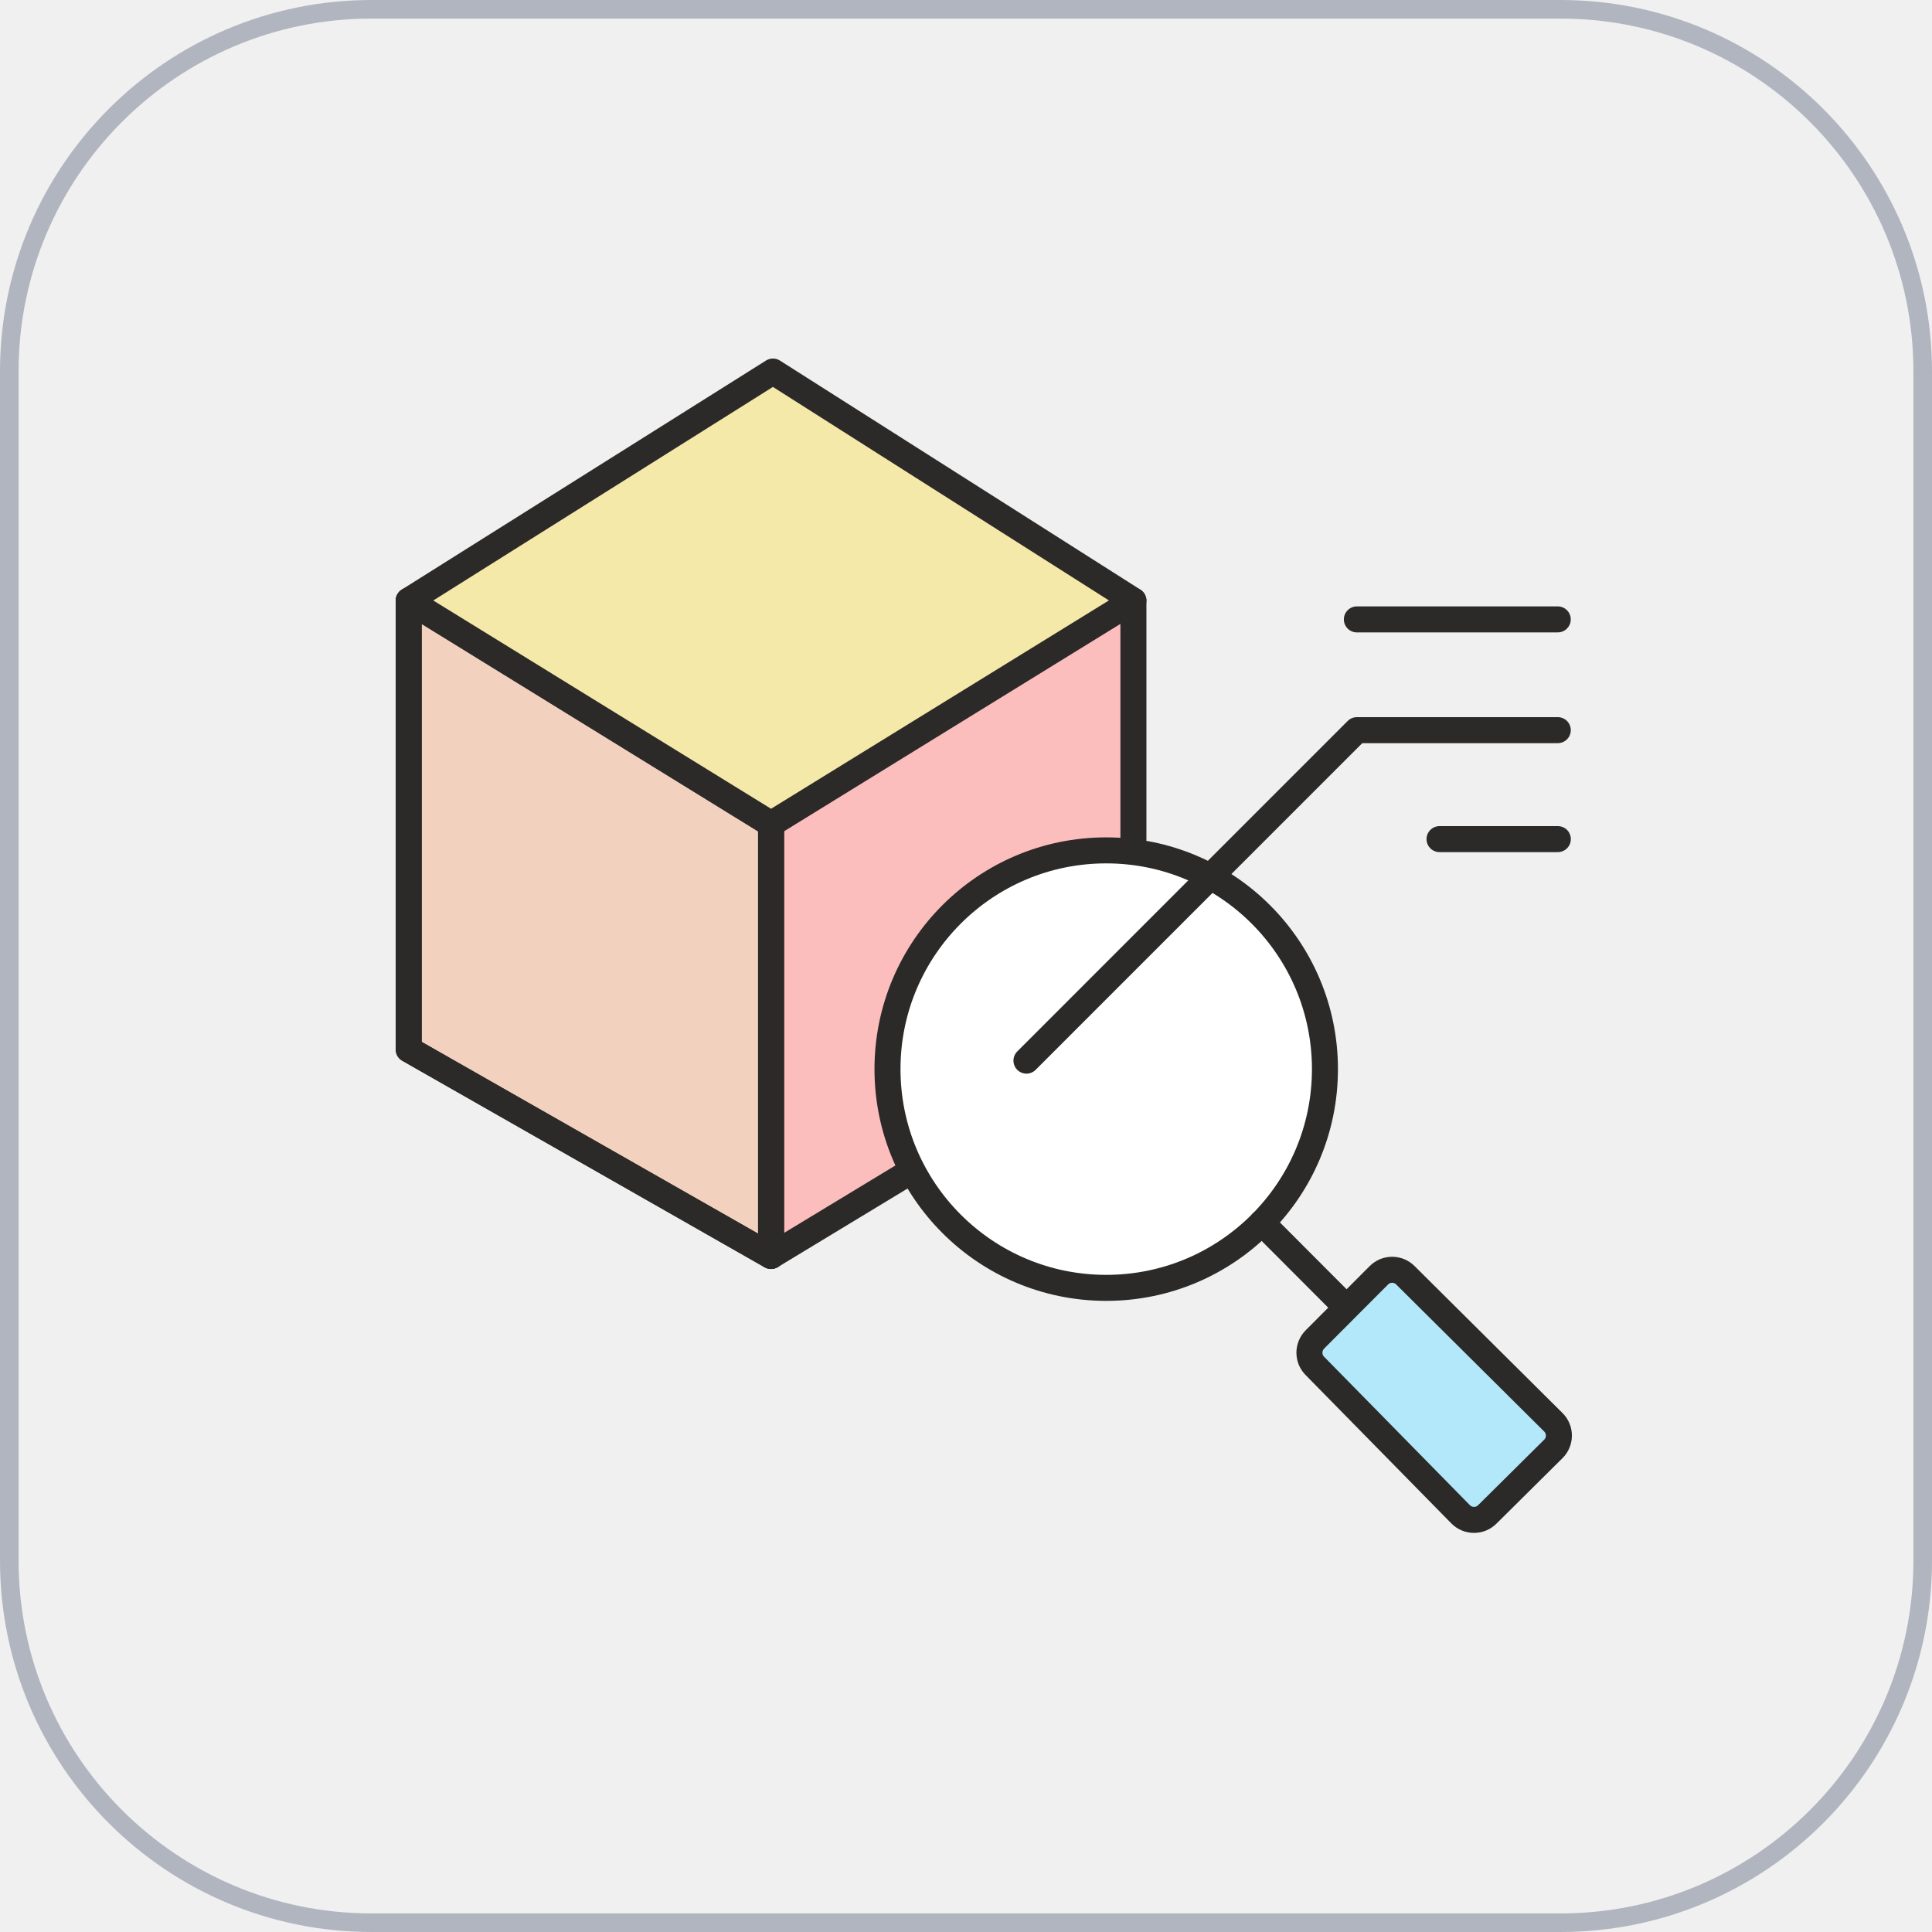
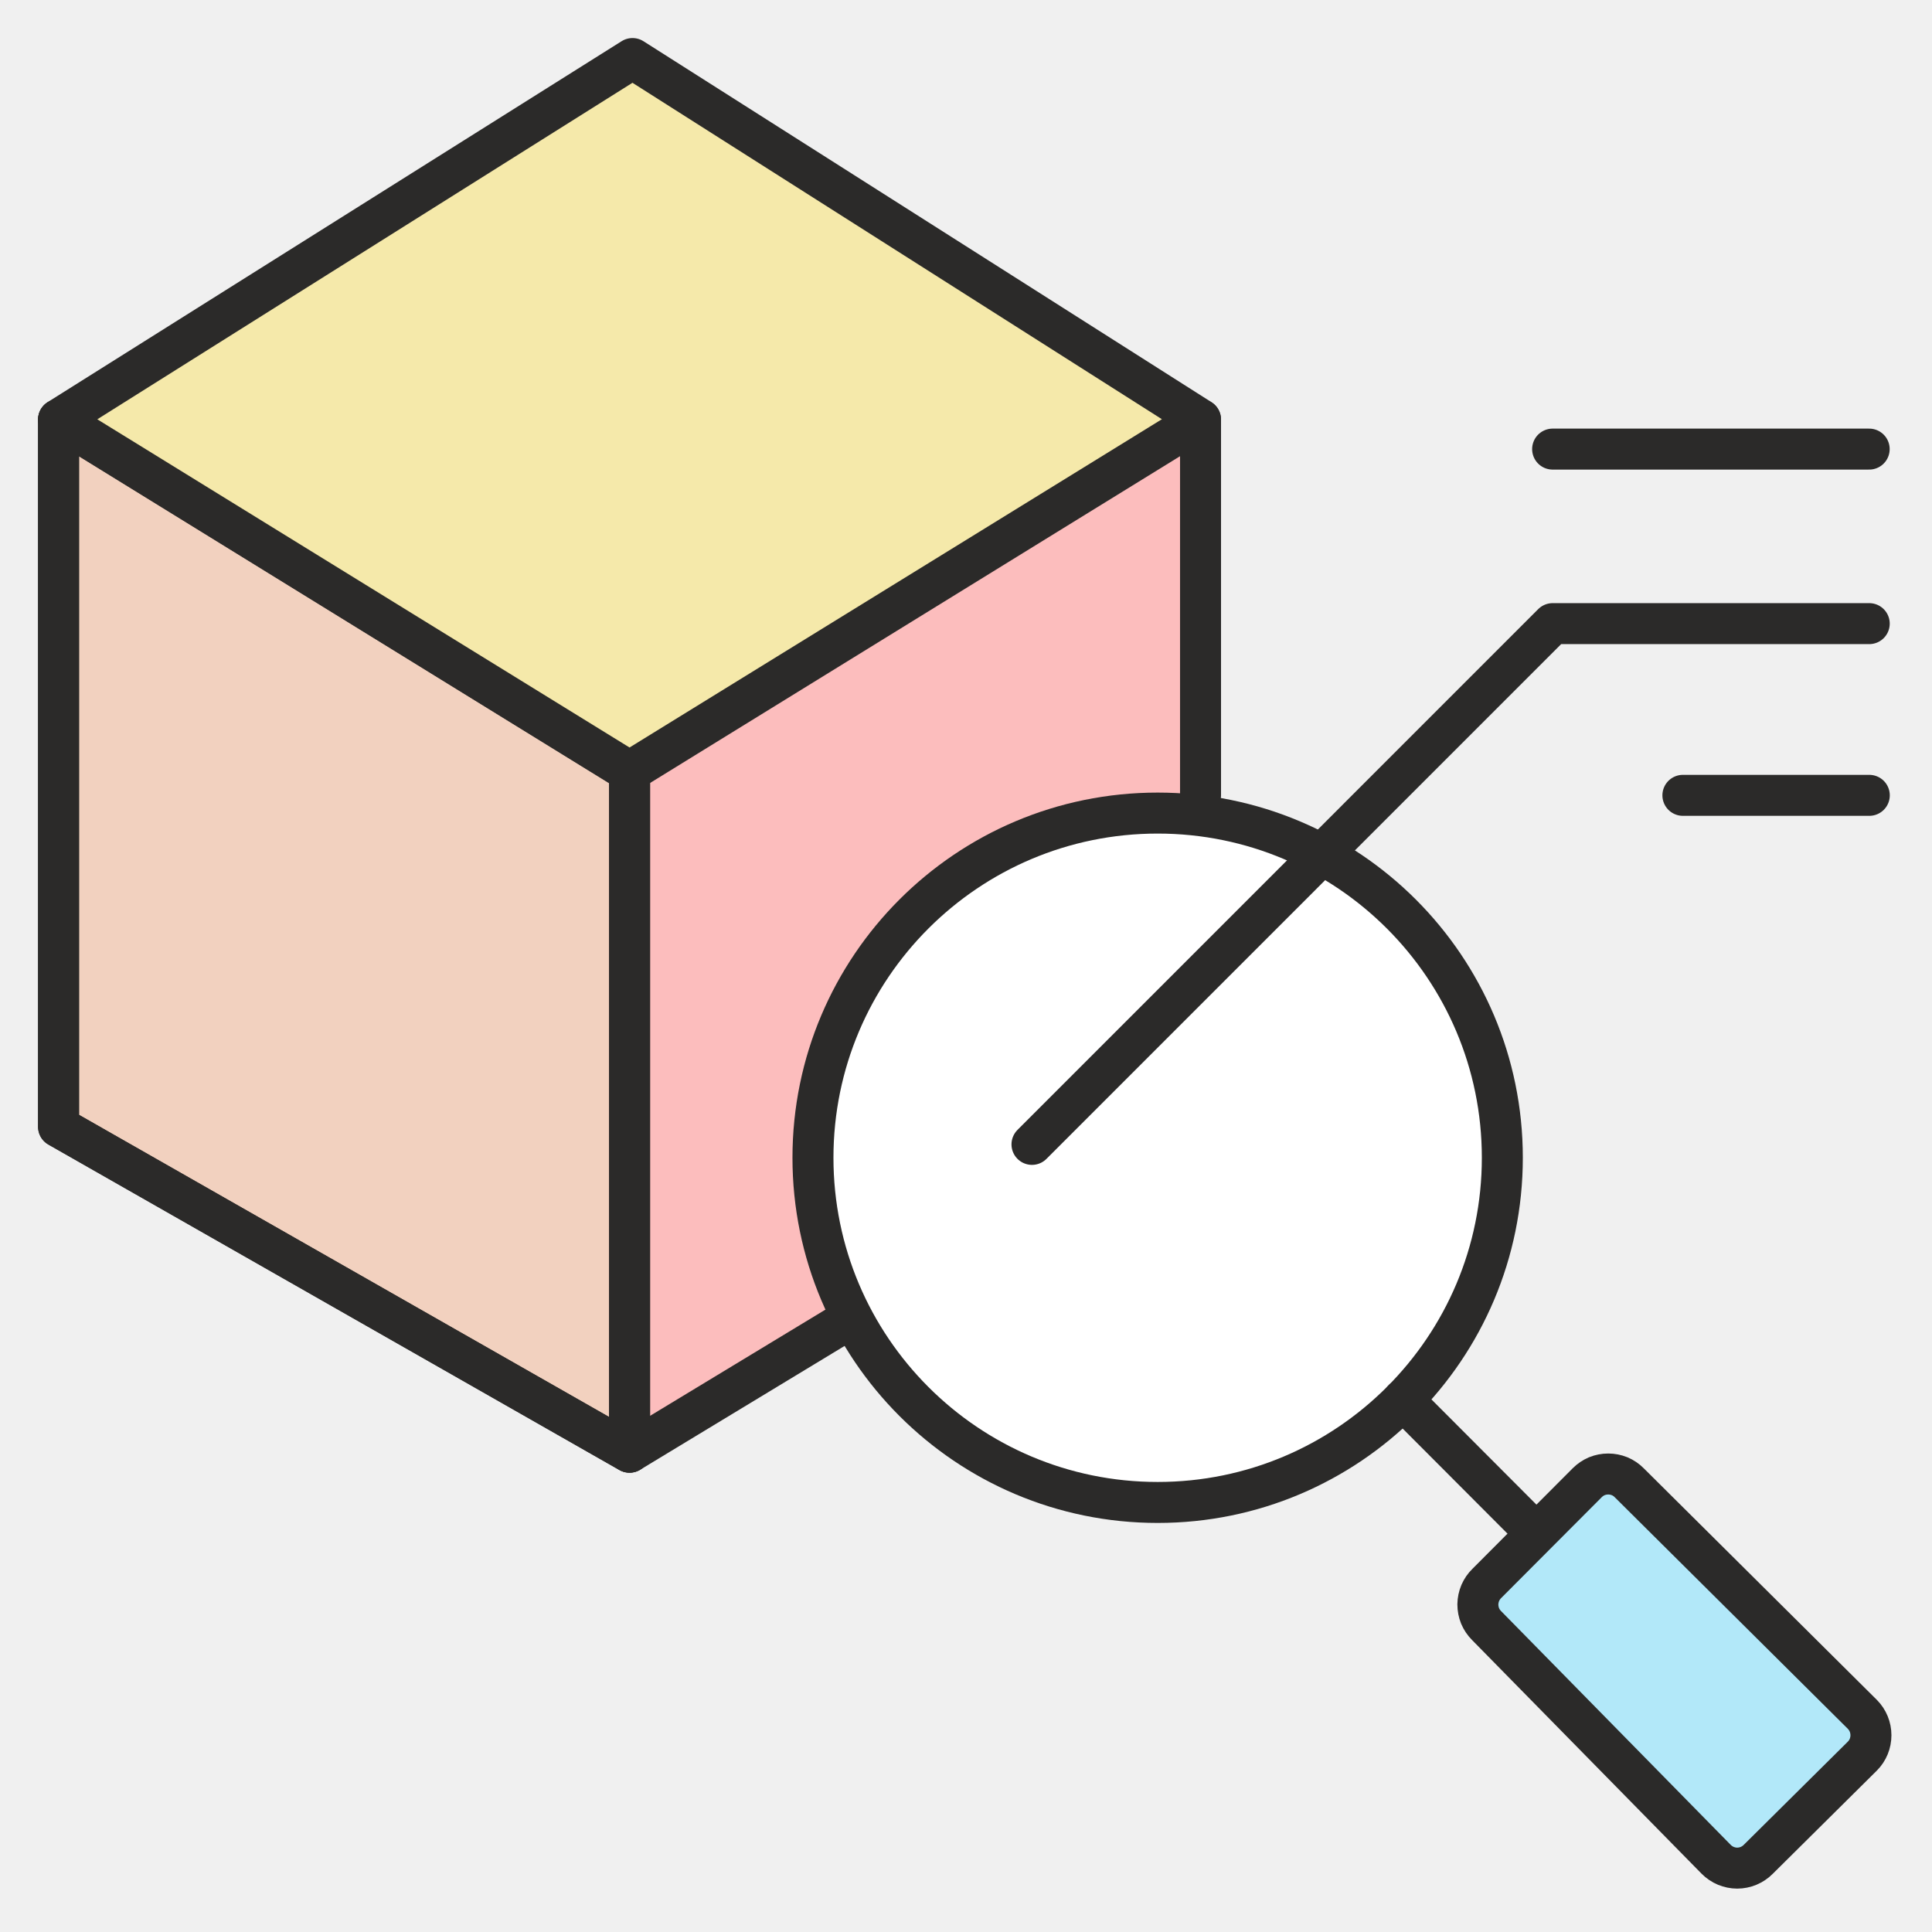
- <svg xmlns="http://www.w3.org/2000/svg" width="52" height="52" viewBox="0 0 52 52" fill="none">
-   <rect x="0.25" y="0.25" width="51.5" height="51.5" rx="9.75" stroke="#B1B5BF" stroke-width="0.5" />
-   <path d="M30.507 16.168V27.993L20.754 33.805V22.182L30.507 16.168Z" fill="#FCBDBD" />
-   <path d="M11 28.246L20.753 33.805V22.182L11 16.168V28.246Z" fill="#F2D1BF" stroke="#2B2A29" stroke-width="0.7" stroke-linecap="round" stroke-linejoin="round" />
-   <path d="M11 16.165L20.804 10L30.506 16.165L20.753 22.179L11 16.165Z" fill="#F5E9AA" />
-   <path d="M29.774 34.487C32.975 34.487 35.57 31.892 35.57 28.691C35.57 25.489 32.975 22.894 29.774 22.894C26.573 22.894 23.977 25.489 23.977 28.691C23.977 31.892 26.573 34.487 29.774 34.487Z" fill="white" />
-   <path d="M35.246 36.401L37.55 34.182L41.922 38.523L39.774 41.025L35.246 36.401Z" fill="#B2E8F9" />
-   <path d="M11 16.165L20.804 10L30.506 16.165L20.753 22.179L11 16.165Z" stroke="#2B2A29" stroke-width="0.7" stroke-linecap="round" stroke-linejoin="round" />
-   <path d="M24.341 31.632L20.753 33.805L11 28.246V16.168" stroke="#2B2A29" stroke-width="0.7" stroke-linecap="round" stroke-linejoin="round" />
-   <path d="M20.754 22.179V33.802" stroke="#2B2A29" stroke-width="0.7" stroke-linecap="round" stroke-linejoin="round" />
-   <path d="M30.506 16.168V22.586" stroke="#2B2A29" stroke-width="0.7" stroke-linecap="round" stroke-linejoin="round" />
-   <path d="M29.774 34.663C33.025 34.663 35.661 32.027 35.661 28.775C35.661 25.524 33.025 22.888 29.774 22.888C26.522 22.888 23.887 25.524 23.887 28.775C23.887 32.027 26.522 34.663 29.774 34.663Z" stroke="#2B2A29" stroke-width="0.7" stroke-linecap="round" stroke-linejoin="round" />
-   <path d="M27.627 28.547L36.521 19.652H41.928" stroke="#2B2A29" stroke-width="0.7" stroke-linecap="round" stroke-linejoin="round" />
-   <path d="M41.927 16.671H36.52" stroke="#2B2A29" stroke-width="0.7" stroke-linecap="round" stroke-linejoin="round" />
-   <path d="M38.745 22.585H41.929" stroke="#2B2A29" stroke-width="0.7" stroke-linecap="round" stroke-linejoin="round" />
-   <path d="M33.963 32.91L36.141 35.093" stroke="#2B2A29" stroke-width="0.7" stroke-linecap="round" stroke-linejoin="round" />
-   <path d="M35.398 36.044L37.111 34.326C37.158 34.279 37.214 34.241 37.275 34.215C37.337 34.19 37.403 34.176 37.47 34.176C37.536 34.176 37.602 34.19 37.664 34.215C37.726 34.241 37.782 34.279 37.828 34.326L41.811 38.283C41.905 38.377 41.958 38.506 41.958 38.639C41.958 38.773 41.905 38.901 41.811 38.995L40.032 40.759C39.985 40.806 39.929 40.844 39.867 40.87C39.806 40.895 39.74 40.908 39.673 40.908C39.606 40.908 39.54 40.895 39.479 40.87C39.417 40.844 39.361 40.806 39.314 40.759L35.393 36.767C35.345 36.719 35.307 36.663 35.281 36.601C35.256 36.538 35.243 36.472 35.243 36.404C35.244 36.337 35.258 36.271 35.284 36.209C35.311 36.147 35.349 36.091 35.398 36.044V36.044Z" stroke="#2B2A29" stroke-width="0.7" stroke-linecap="round" stroke-linejoin="round" />
+ <svg xmlns="http://www.w3.org/2000/svg" width="33" height="33" viewBox="0 0 33 33" fill="none">
+   <g id="Ð¡Ð»Ð¾Ð¹ 7">
+     <path id="Vector" d="M20.507 7.168V18.993L10.754 24.805V13.182L20.507 7.168Z" fill="#FCBDBD" />
+     <path id="Vector_2" d="M1 19.246L10.753 24.805V13.182L1 7.168V19.246Z" fill="#F2D1BF" stroke="#2B2A29" stroke-width="0.7" stroke-linecap="round" stroke-linejoin="round" />
+     <path id="Vector_3" d="M1 7.165L10.804 1L20.506 7.165L10.753 13.179L1 7.165Z" fill="#F5E9AA" />
+     <path id="Vector_4" d="M19.774 25.487C22.975 25.487 25.57 22.892 25.57 19.691C25.57 16.489 22.975 13.894 19.774 13.894C16.573 13.894 13.977 16.489 13.977 19.691C13.977 22.892 16.573 25.487 19.774 25.487Z" fill="white" />
+     <path id="Vector_5" d="M25.246 27.401L27.55 25.183L31.922 29.523L29.774 32.025L25.246 27.401Z" fill="#B2E8F9" />
+     <path id="Vector_6" d="M1 7.165L10.804 1L20.506 7.165L10.753 13.179L1 7.165Z" stroke="#2B2A29" stroke-width="0.7" stroke-linecap="round" stroke-linejoin="round" />
+     <path id="Vector_7" d="M14.341 22.632L10.753 24.805L1 19.246V7.168" stroke="#2B2A29" stroke-width="0.7" stroke-linecap="round" stroke-linejoin="round" />
+     <path id="Vector_8" d="M10.754 13.179V24.802" stroke="#2B2A29" stroke-width="0.7" stroke-linecap="round" stroke-linejoin="round" />
+     <path id="Vector_9" d="M20.506 7.168V13.586" stroke="#2B2A29" stroke-width="0.7" stroke-linecap="round" stroke-linejoin="round" />
+     <path id="Vector_10" d="M19.774 25.663C23.025 25.663 25.661 23.027 25.661 19.775C25.661 16.524 23.025 13.888 19.774 13.888C16.522 13.888 13.886 16.524 13.886 19.775C13.886 23.027 16.522 25.663 19.774 25.663Z" stroke="#2B2A29" stroke-width="0.7" stroke-linecap="round" stroke-linejoin="round" />
+     <path id="Vector_11" d="M17.627 19.547L26.521 10.652H31.928" stroke="#2B2A29" stroke-width="0.7" stroke-linecap="round" stroke-linejoin="round" />
+     <path id="Vector_12" d="M31.927 7.671H26.52" stroke="#2B2A29" stroke-width="0.7" stroke-linecap="round" stroke-linejoin="round" />
+     <path id="Vector_13" d="M28.745 13.585H31.929" stroke="#2B2A29" stroke-width="0.7" stroke-linecap="round" stroke-linejoin="round" />
+     <path id="Vector_14" d="M23.963 23.91L26.141 26.093" stroke="#2B2A29" stroke-width="0.7" stroke-linecap="round" stroke-linejoin="round" />
+     <path id="Vector_15" d="M25.398 27.044L27.111 25.326C27.158 25.279 27.214 25.241 27.275 25.215C27.337 25.19 27.403 25.177 27.47 25.177C27.536 25.177 27.602 25.19 27.664 25.215C27.726 25.241 27.782 25.279 27.828 25.326L31.811 29.283C31.905 29.378 31.957 29.506 31.957 29.639C31.957 29.773 31.905 29.901 31.811 29.995L30.032 31.759C29.985 31.806 29.929 31.844 29.867 31.87C29.806 31.895 29.74 31.909 29.673 31.909C29.606 31.909 29.54 31.895 29.479 31.87C29.417 31.844 29.361 31.806 29.314 31.759L25.393 27.767C25.345 27.719 25.307 27.663 25.281 27.601C25.256 27.538 25.243 27.472 25.243 27.404C25.244 27.337 25.258 27.271 25.284 27.209C25.311 27.147 25.349 27.091 25.398 27.044V27.044Z" stroke="#2B2A29" stroke-width="0.7" stroke-linecap="round" stroke-linejoin="round" />
+   </g>
</svg>
